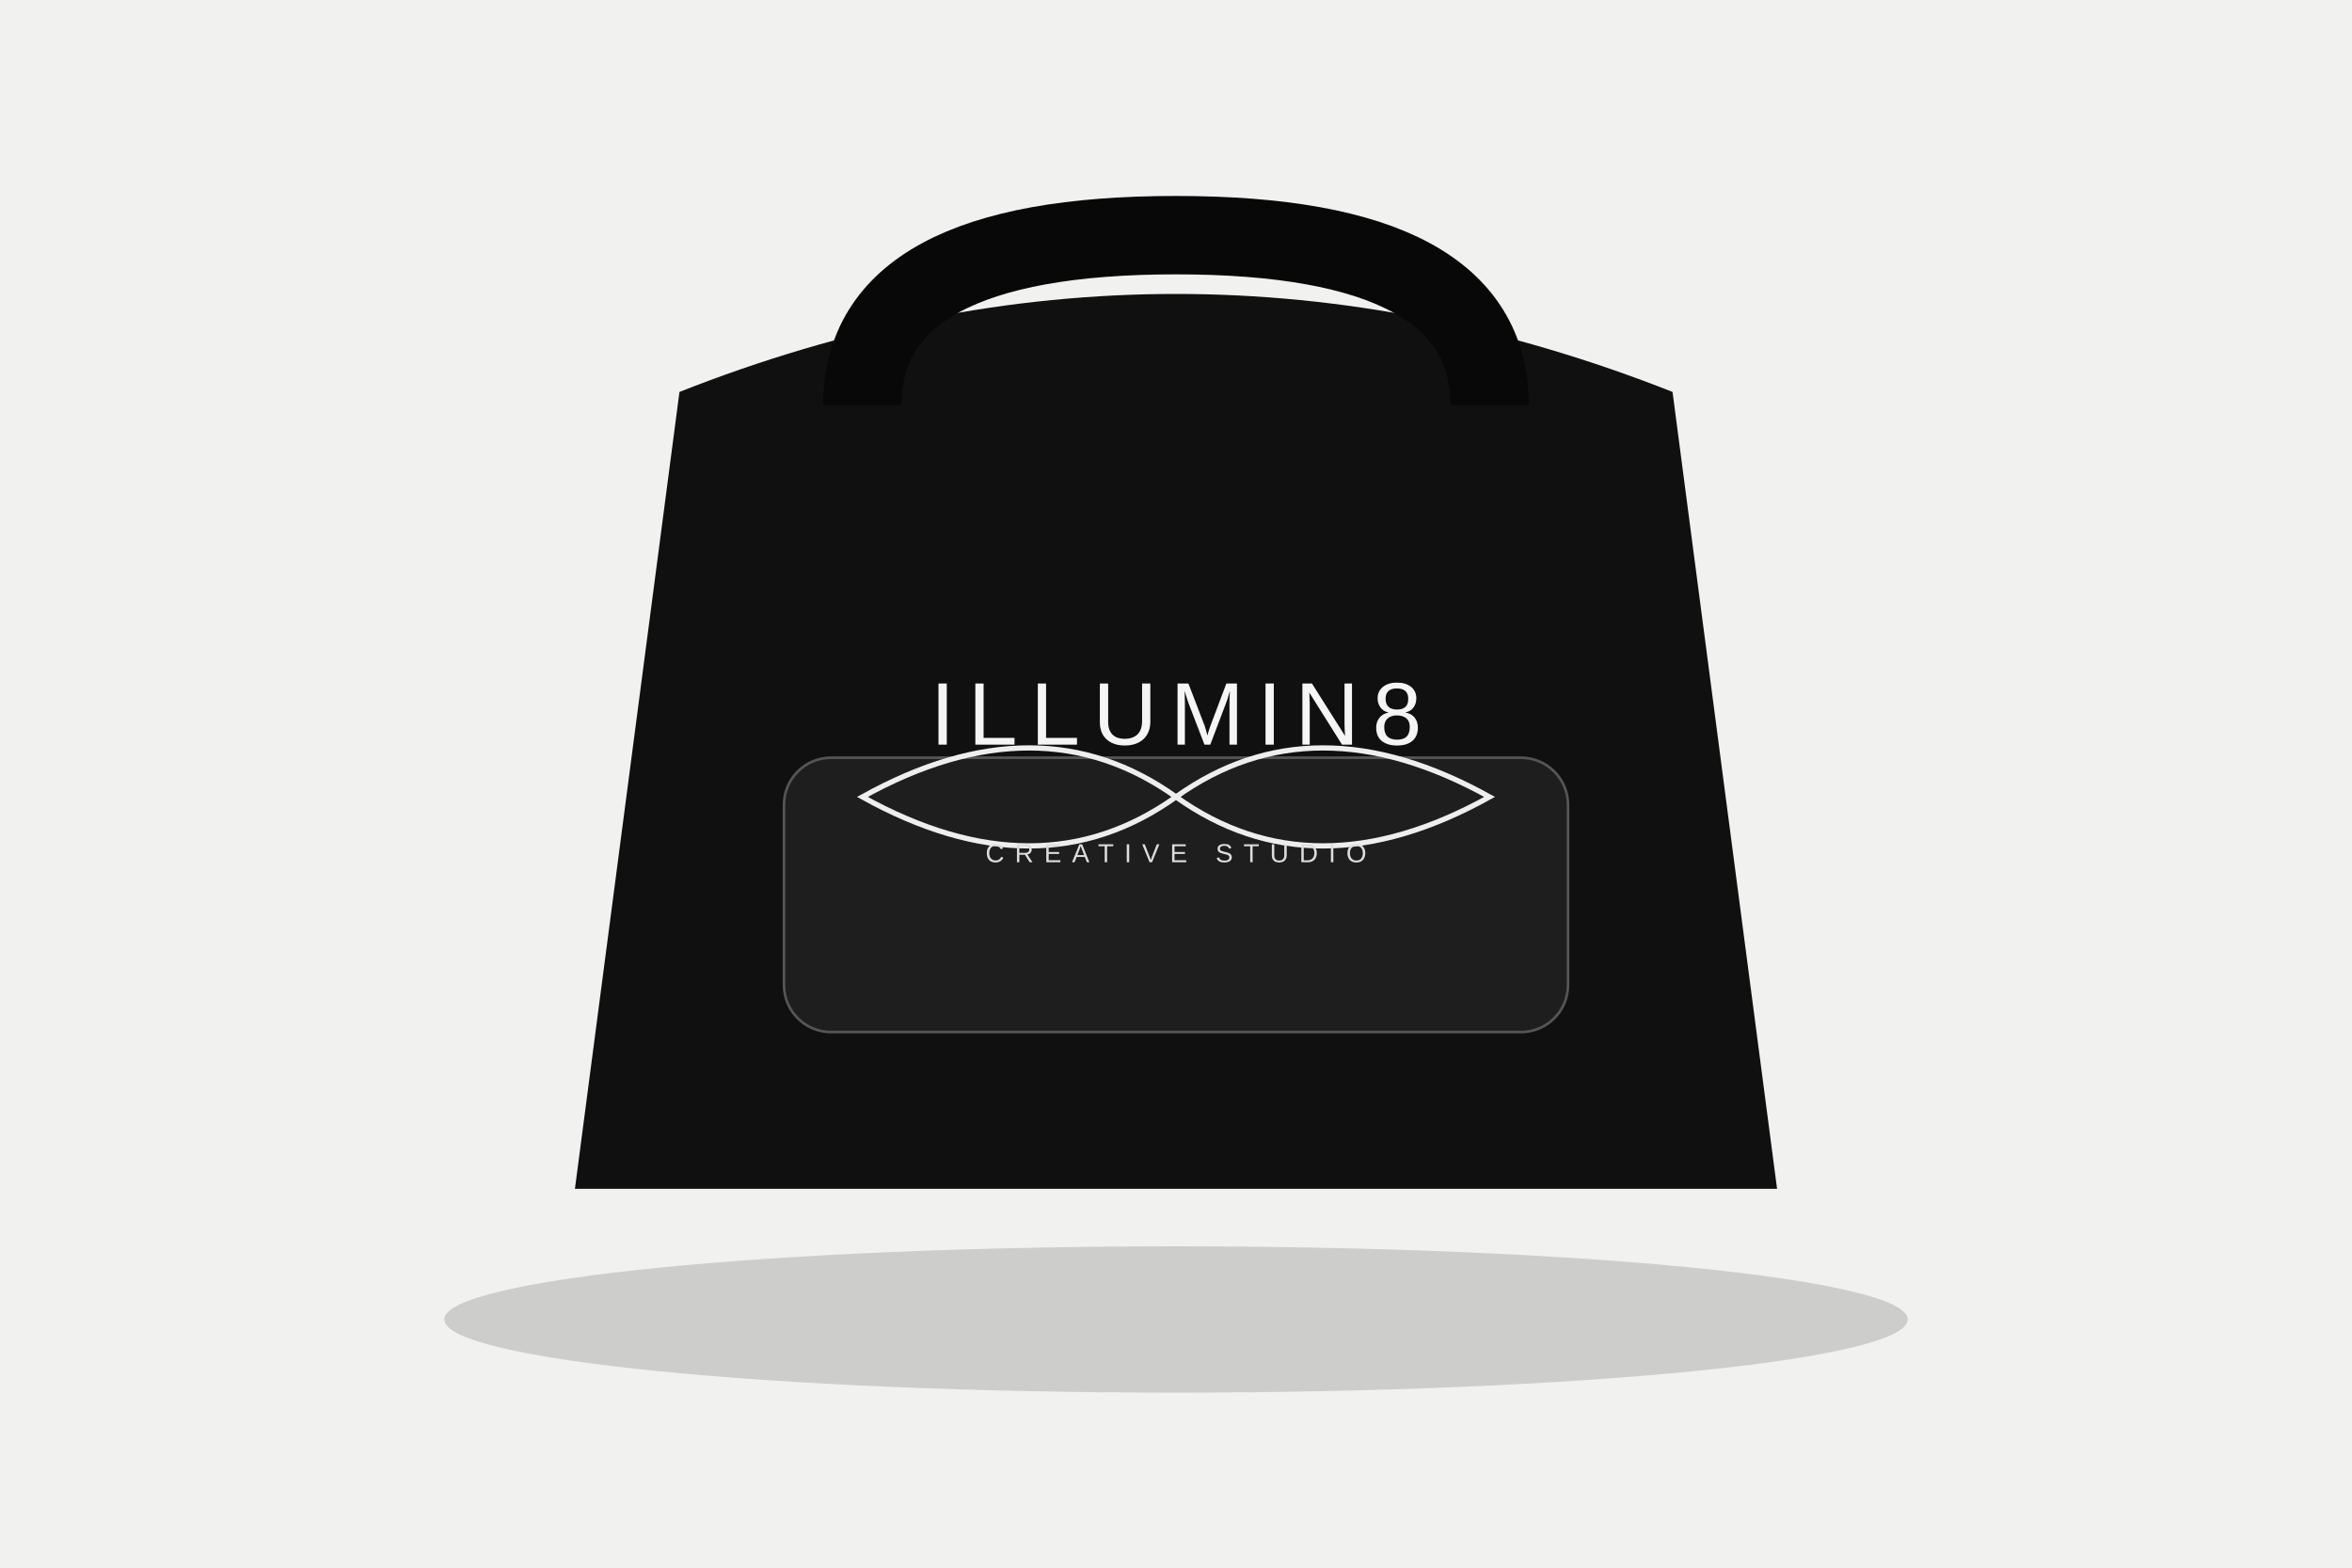
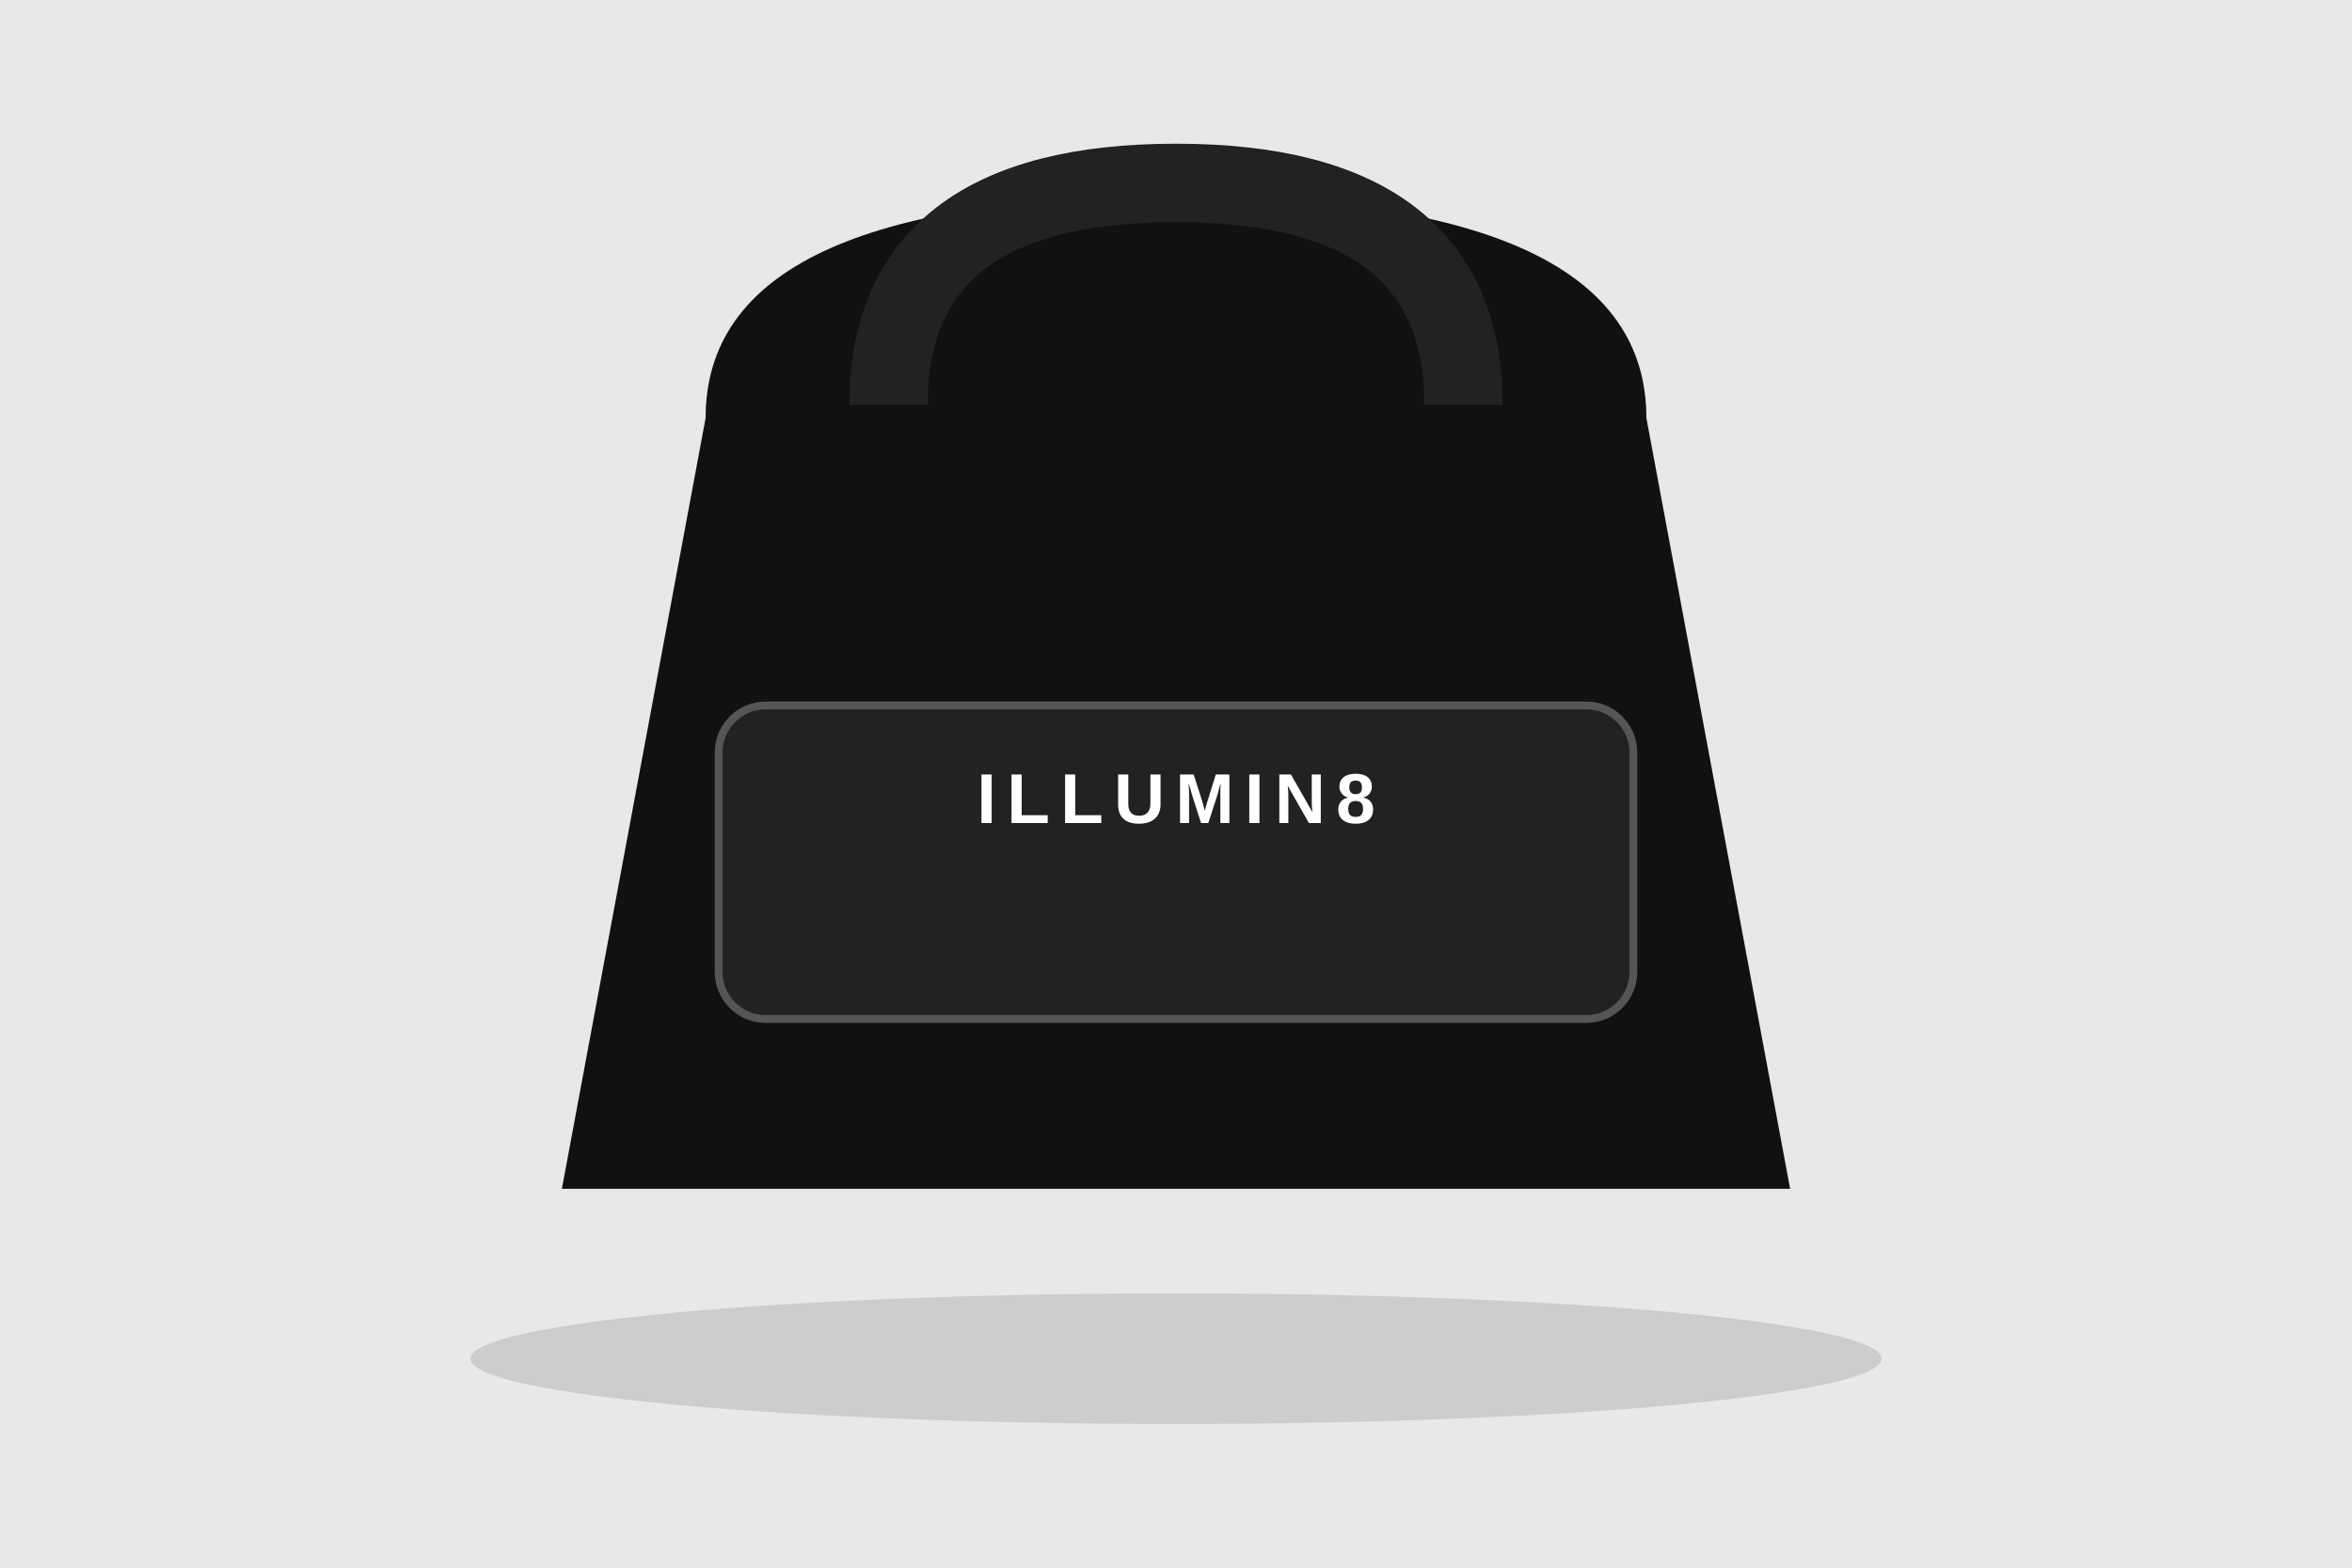
<svg xmlns="http://www.w3.org/2000/svg" viewBox="0 0 900 600">
-   <rect width="900" height="600" fill="#f1f1ef" />
-   <ellipse cx="450" cy="505" rx="280" ry="28" fill="#000" opacity=".15" />
-   <path d="M260 150Q450 75 640 150L680 455H220Z" fill="#101010" rx="30" />
-   <path d="M330 155Q330 90 450 90Q570 90 570 155" fill="none" stroke="#080808" stroke-width="30" />
-   <rect x="300" y="290" width="300" height="105" rx="18" fill="#1e1e1e" stroke="#555" />
-   <g transform="translate(0,0)">
-     <text x="450" y="285" fill="#f5f5f5" font-family="Arial,sans-serif" font-size="34" letter-spacing="5" text-anchor="middle">ILLUMIN8</text>
-     <path d="M330 305 C375 280 415 280 450 305 C485 330 525 330 570 305 C525 280 485 280 450 305 C415 330 375 330 330 305Z" fill="none" stroke="#eee" stroke-width="2" />
-     <text x="450" y="330" fill="#ddd" font-family="Arial,sans-serif" font-size="10" letter-spacing="4" text-anchor="middle">CREATIVE STUDIO</text>
-   </g>
+   <rect width="900" height="600" fill="#e8e9e7" />
+   <ellipse cx="450" cy="520" rx="270" ry="25" fill="#000" opacity=".12" />
+   <path d="M270 160Q270 75 450 75Q630 75 630 160L685 455H215Z" fill="#111" />
+   <path d="M340 155Q340 70 450 70Q560 70 560 155" fill="none" stroke="#222" stroke-width="30" />
+   <rect x="275" y="270" width="350" height="120" rx="18" fill="#222" stroke="#555" stroke-width="3" />
+   <text x="450" y="315" text-anchor="middle" font-family="Arial,sans-serif" font-size="27" font-weight="700" letter-spacing="4" fill="#fff">ILLUMIN8</text>
</svg>
